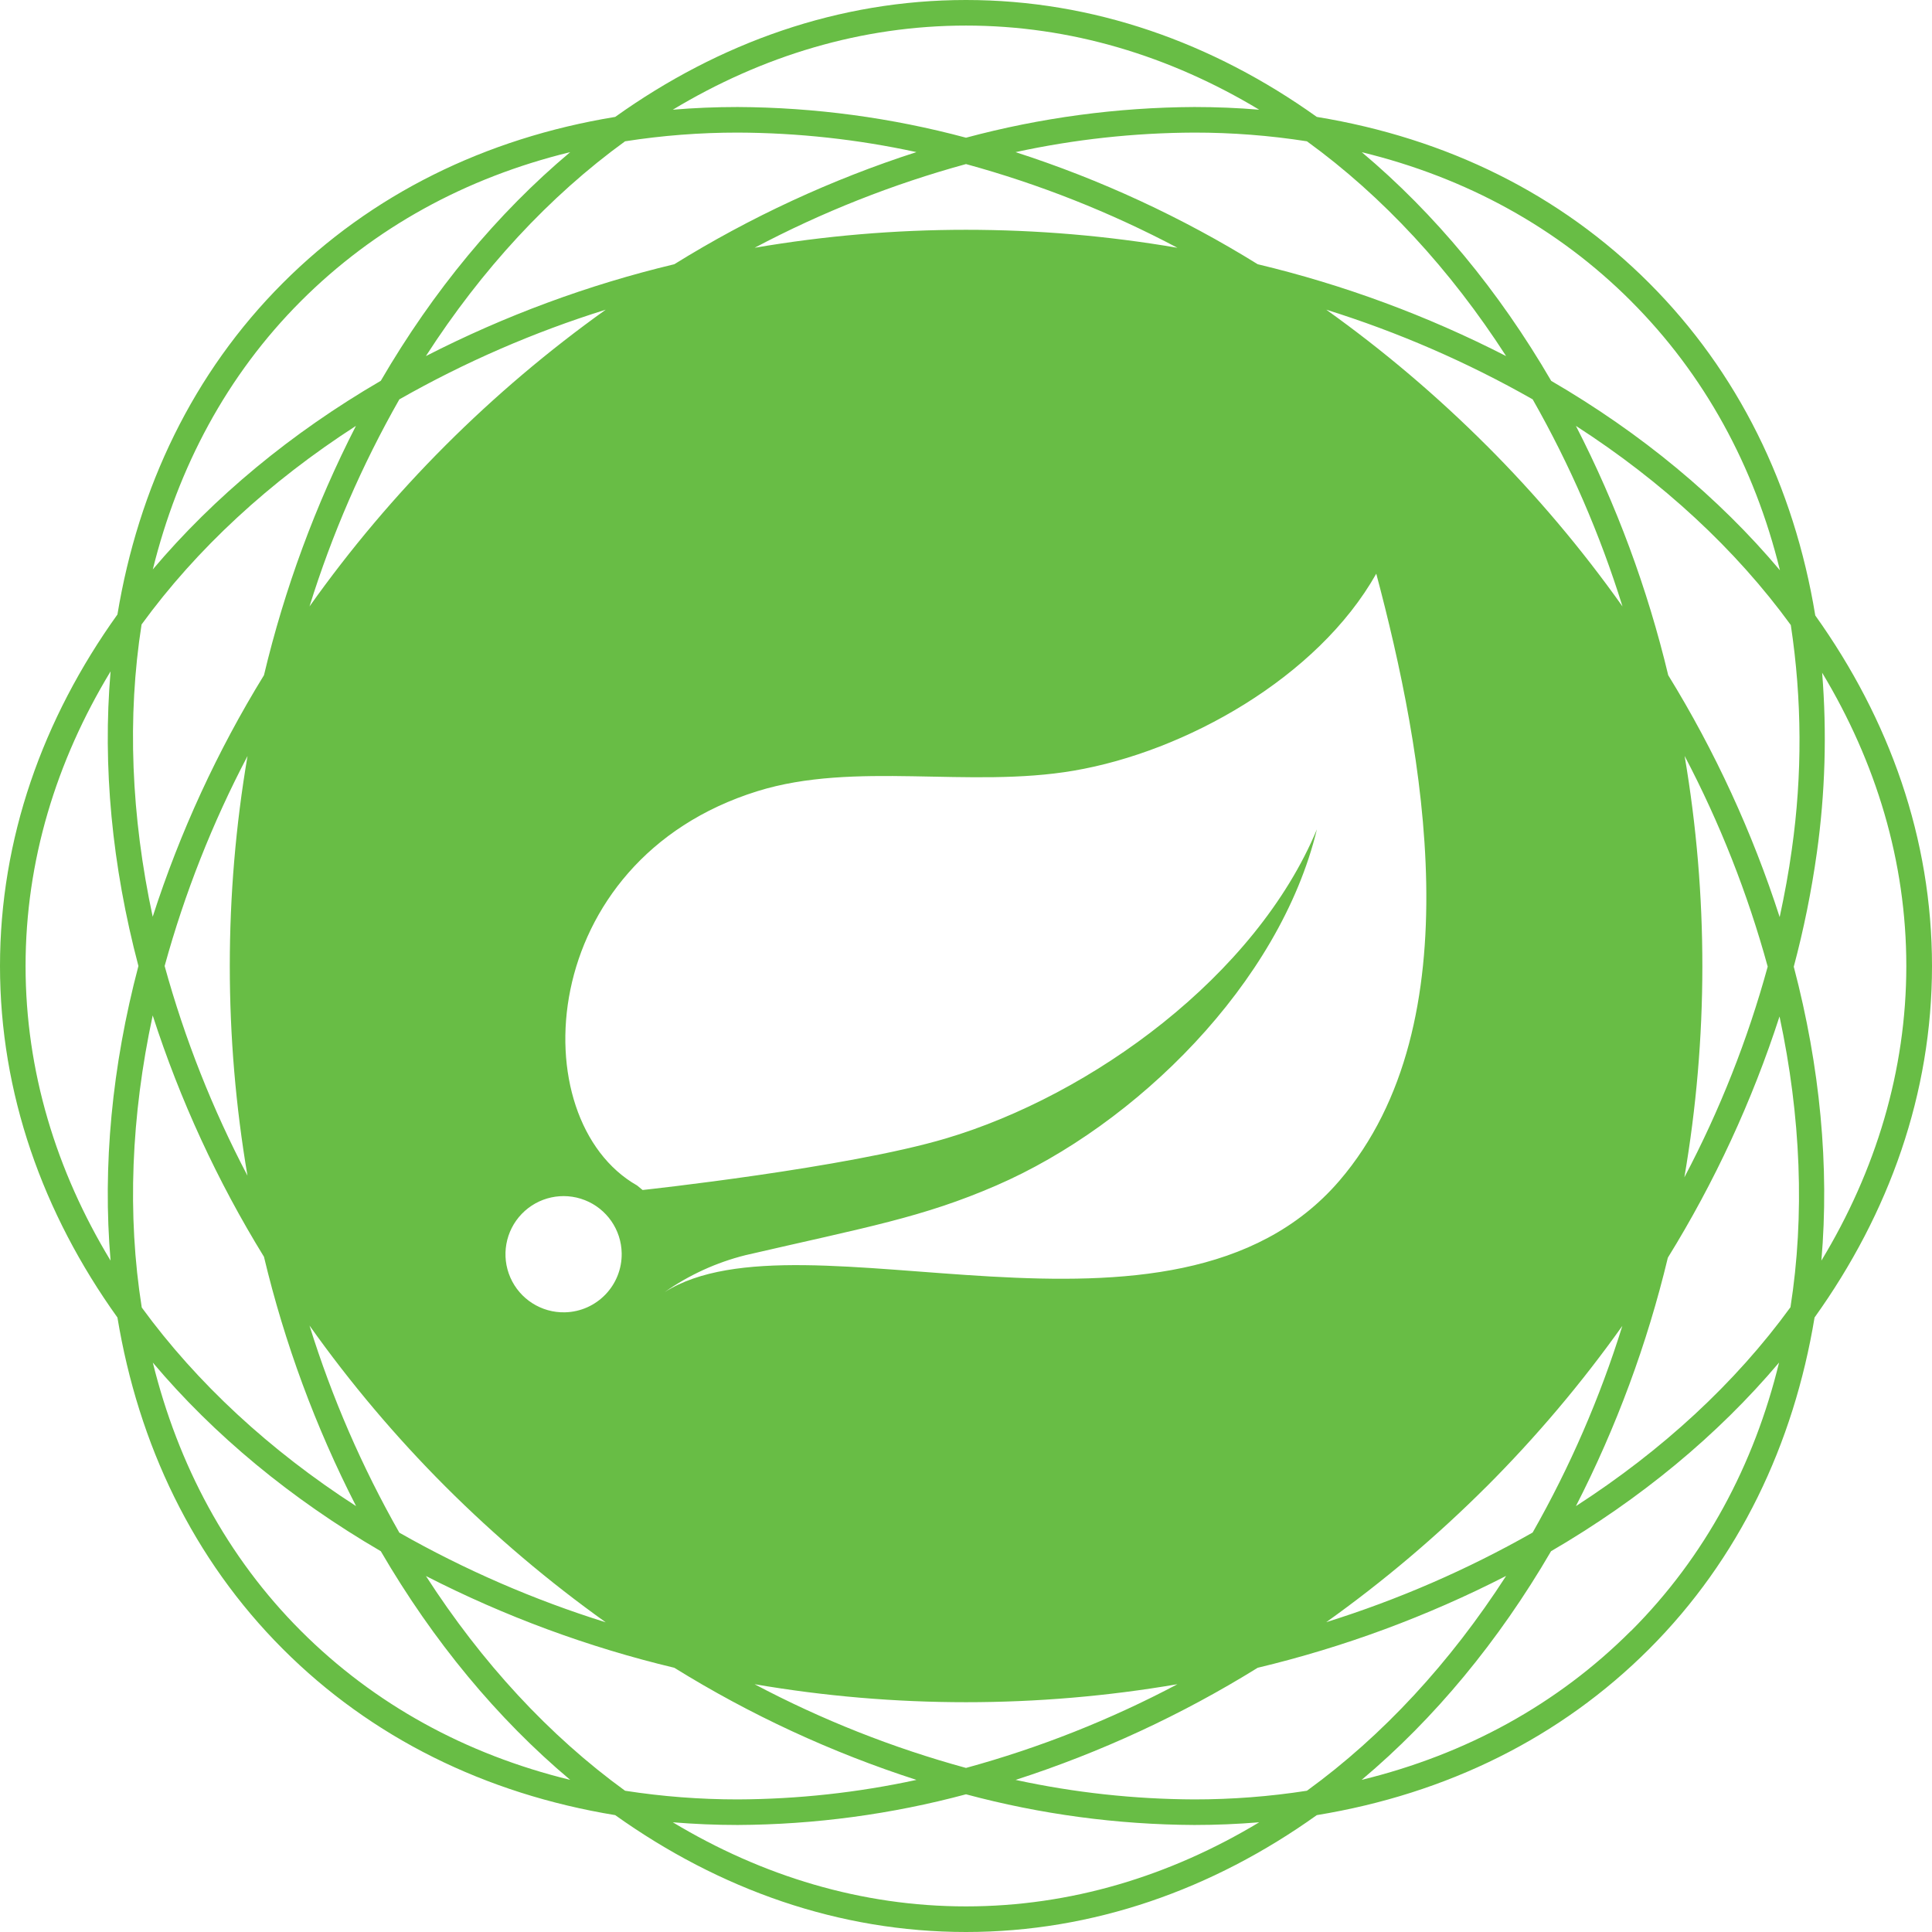
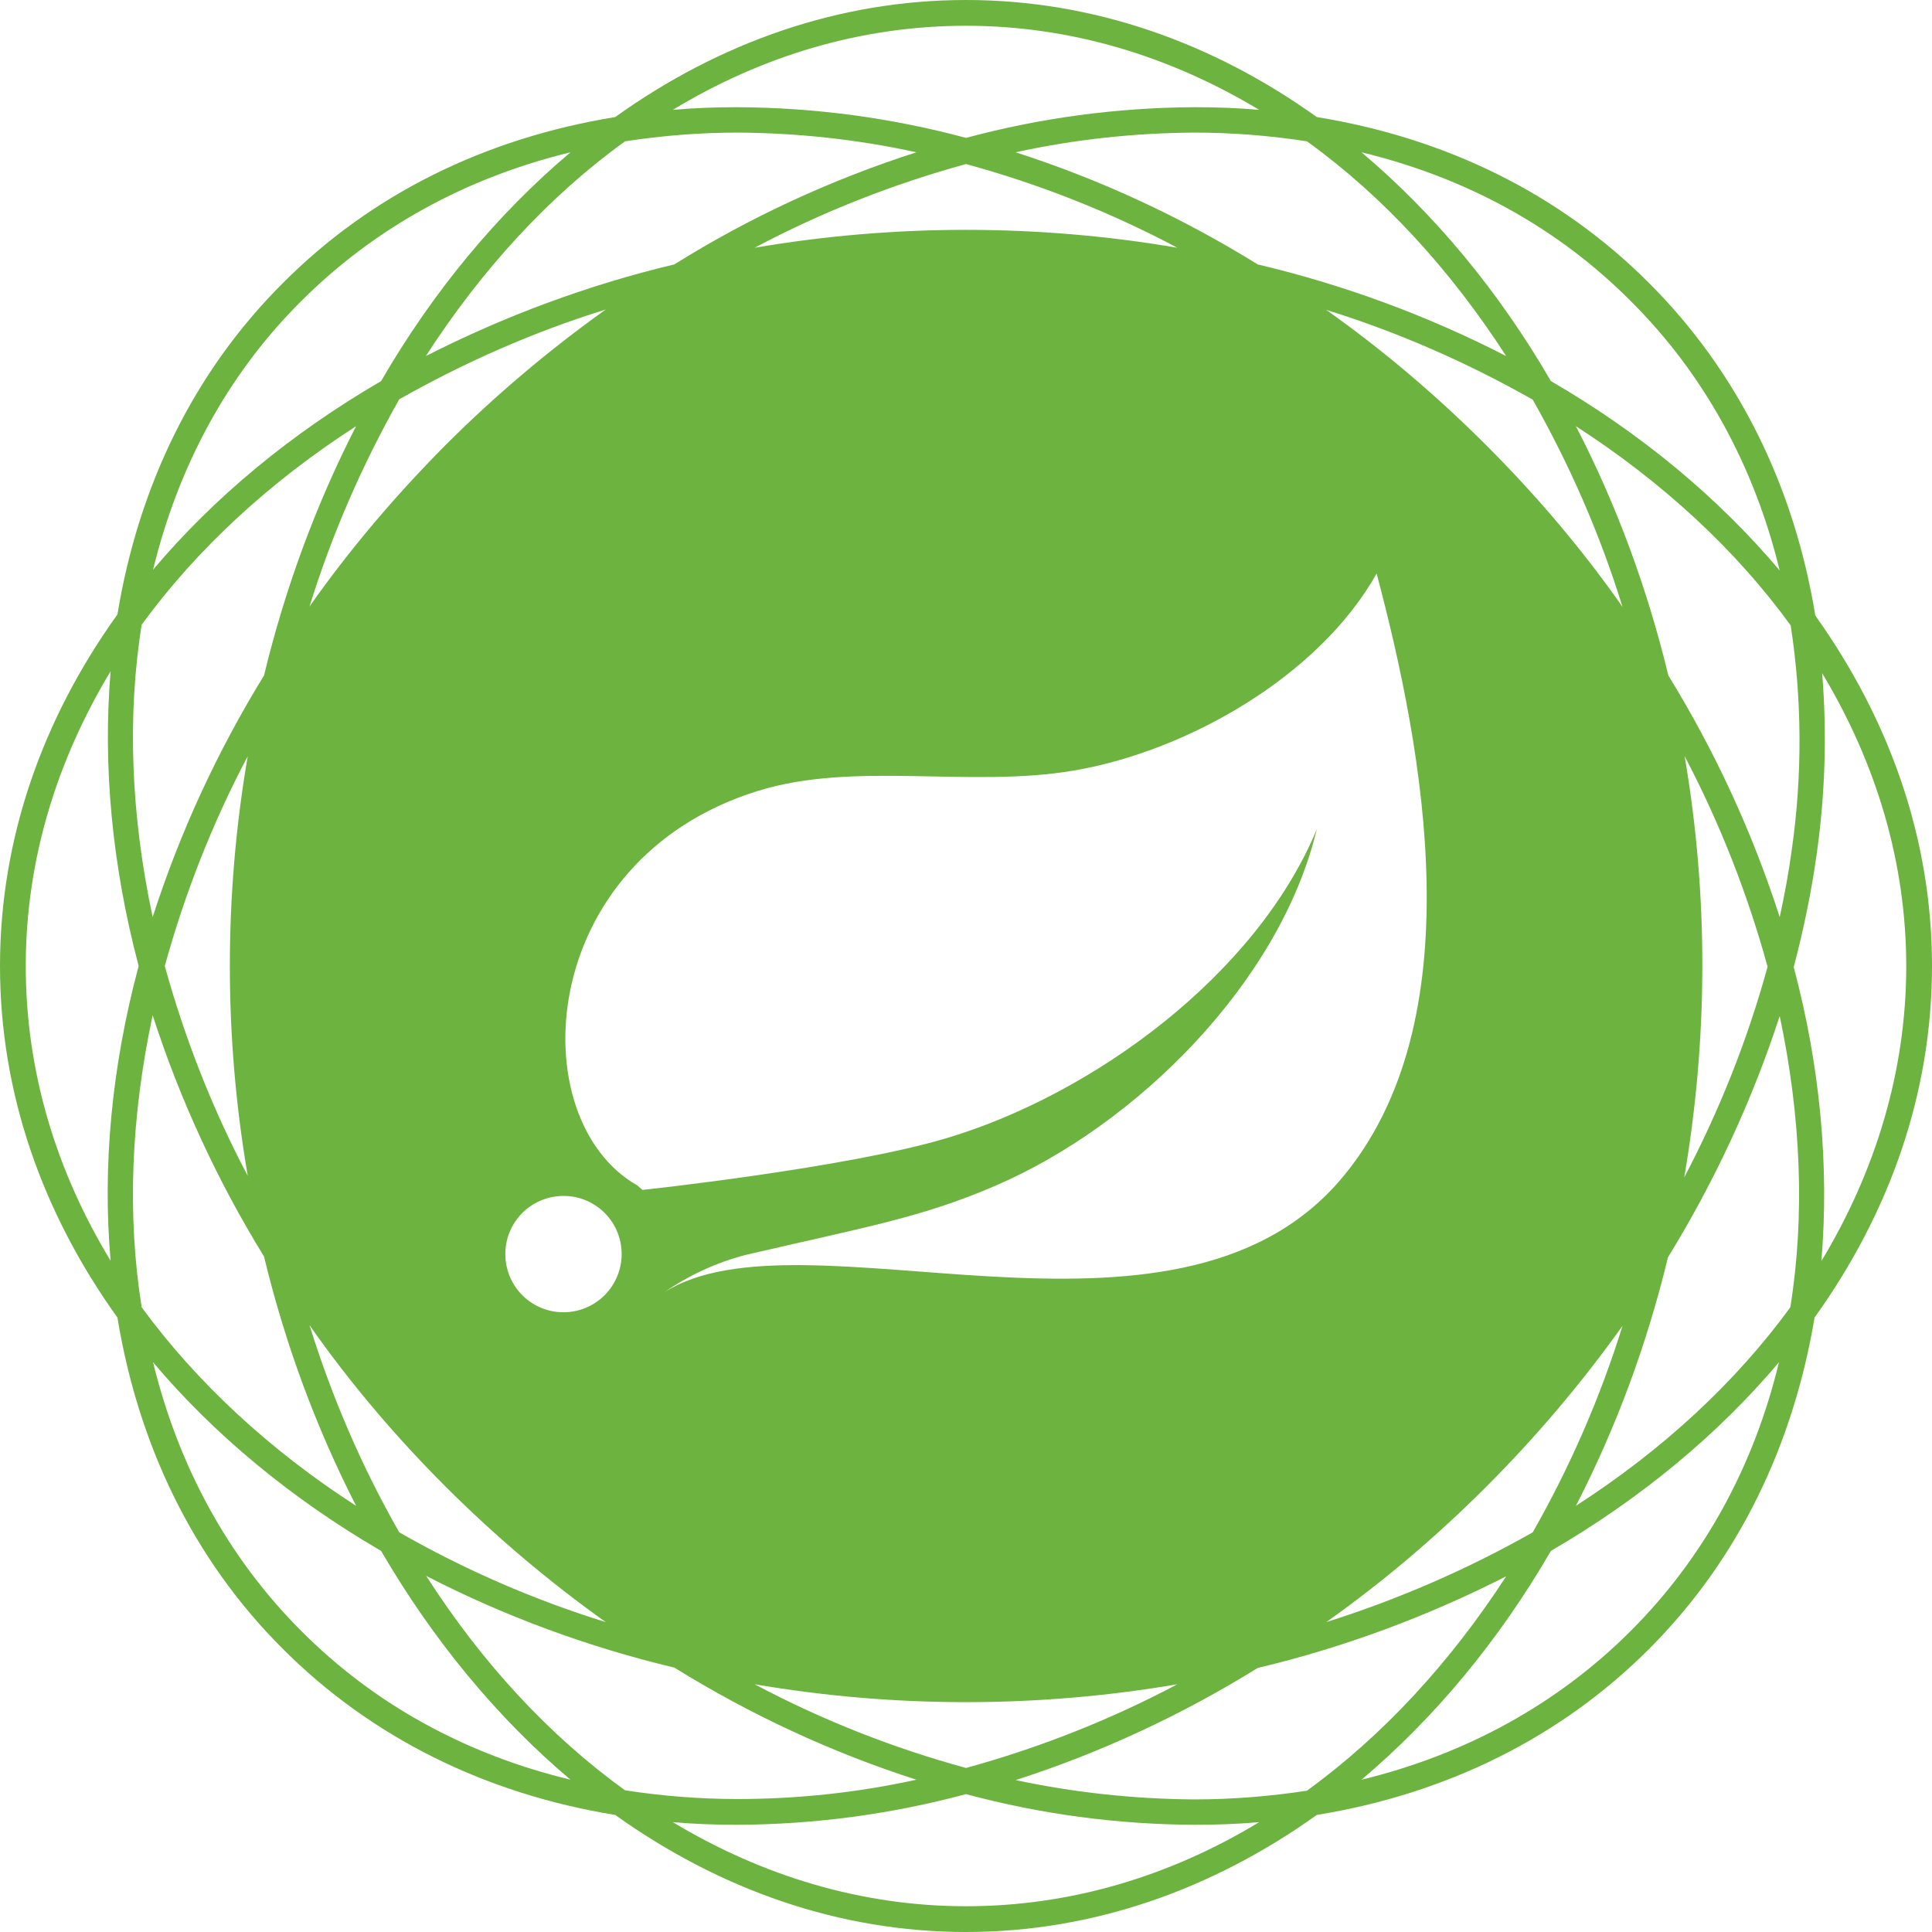
- <svg xmlns="http://www.w3.org/2000/svg" viewBox="0 0 510 510">
-   <defs>
-     <style>.cls-1{fill:#68bd45;}</style>
-   </defs>
-   <g id="Layer_2" data-name="Layer 2">
-     <g id="Layer_1-2" data-name="Layer 1">
-       <path class="cls-1" d="M479.19,162.47c-5.63-34.27-20.48-64.38-43.88-87.78S382,36.5,347.6,30.86C320.06,11.19,288.51,0,255,0s-65.06,11.19-92.6,30.86C128,36.5,98,51.35,74.69,74.68,50.94,98.43,36.54,128.74,31,162.21,11.24,189.8,0,221.42,0,255s11.24,65.2,31,92.79c5.54,33.48,19.94,63.78,43.69,87.53C98,458.65,128,473.5,162.4,479.15,190,498.82,221.5,510,255,510s65.05-11.18,92.6-30.85c34.44-5.65,64.37-20.5,87.71-43.83,23.75-23.75,38.15-54.06,43.69-87.54,19.76-27.59,31-59.2,31-92.78S498.83,190,479.19,162.47ZM473,224.21c-.82,6-1.93,11.93-3.21,17.88a293.89,293.89,0,0,0-29.42-63.85A293.63,293.63,0,0,0,416,112.42C438.88,127.17,458.17,145,472.73,165A203.9,203.9,0,0,1,473,224.21Zm-28.29-24.64a277.19,277.19,0,0,1,21.92,55.59,274.72,274.72,0,0,1-22,55.63,330.3,330.3,0,0,0,.07-111.22ZM175.43,341.1a64.18,64.18,0,0,1,21.34-9.76c32.21-7.45,46.72-9.94,66.27-18.42,36.75-15.94,74.76-53.26,84.59-94-16.14,38.76-59.48,70.17-97.9,81.59-26.17,7.79-79.84,13.6-80.1,13.62l-1.45-1.19c-30.56-17.38-27-85.77,31.76-104.09,25.72-8,55.89-.69,83.49-5.41,29.4-5,64.38-24.53,79.87-52,12.32,46.35,26.09,118.49-9.73,160.24C309.43,363,211.81,318,175.43,341.1ZM310.82,444.59A273.45,273.45,0,0,1,255,466.69a273.14,273.14,0,0,1-55.81-22.1,330.3,330.3,0,0,0,111.63,0ZM117.58,392.41a336.43,336.43,0,0,0,42.32,35.84,277.92,277.92,0,0,1-54.48-23.66A276.66,276.66,0,0,1,81.7,349.91,331.64,331.64,0,0,0,117.58,392.41ZM81.7,160.09a276.31,276.31,0,0,1,23.72-54.67A277.35,277.35,0,0,1,159.9,81.75a336.43,336.43,0,0,0-42.32,35.84A331.64,331.64,0,0,0,81.7,160.09Zm67.41,186.33a15.34,15.34,0,1,1,15-15.58A15.35,15.35,0,0,1,149.11,346.42Zm50.07-281A274,274,0,0,1,255,43.31a274,274,0,0,1,55.82,22.1,330.36,330.36,0,0,0-111.64,0Zm193.23,327A333.81,333.81,0,0,0,428.26,350a276.82,276.82,0,0,1-23.68,54.55,278.52,278.52,0,0,1-54.48,23.66A335.64,335.64,0,0,0,392.41,392.41Zm0-274.82A335.64,335.64,0,0,0,350.1,81.75a277.7,277.7,0,0,1,54.49,23.67,276.88,276.88,0,0,1,23.71,54.67A330.11,330.11,0,0,0,392.41,117.59Zm38.13-38.12c19.36,19.35,32.59,43.58,39.32,71.06-16.17-19.23-36.62-36.18-60.38-50-13.82-23.75-30.76-44.19-50-60.36C387.08,46.89,411.2,60.13,430.54,79.47ZM397.58,94A293.09,293.09,0,0,0,332,69.75a290.6,290.6,0,0,0-63.92-29.59A226.28,226.28,0,0,1,315.27,35,192.25,192.25,0,0,1,345,37.3C365.06,51.85,382.84,71.14,397.58,94ZM255,6.75c27.59,0,53.78,8,77.4,22.21q-8.41-.71-17.13-.71A237,237,0,0,0,255,36.35a237.06,237.06,0,0,0-60.27-8.1q-8.72,0-17.13.71C201.22,14.74,227.41,6.75,255,6.75ZM165,37.3A192.25,192.25,0,0,1,194.73,35a226.28,226.28,0,0,1,47.18,5.15A290.6,290.6,0,0,0,178,69.75,293.27,293.27,0,0,0,112.42,94C127.16,71.14,144.94,51.85,165,37.3ZM79.46,79.46c19.34-19.33,43.46-32.57,71.06-39.3-19.24,16.16-36.17,36.61-50,60.36-23.66,13.78-44,30.64-60.18,49.79C47,123.39,59.85,99.07,79.46,79.46ZM37.37,164.85c14.56-20,33.8-37.72,56.59-52.43a294.12,294.12,0,0,0-24.28,65.82A293.61,293.61,0,0,0,40.31,242C34.6,215.43,33.54,189.27,37.37,164.85Zm28,145.58A277.26,277.26,0,0,1,43.46,255a277.5,277.5,0,0,1,21.88-55.43,330.6,330.6,0,0,0,0,110.86ZM29.19,332.77C14.82,309.06,6.75,282.74,6.75,255s8.07-54.06,22.44-77.77c-2.14,25,.36,51.29,7.35,77.77C29.55,281.48,27.05,307.82,29.19,332.77Zm11.12-64.72a293.61,293.61,0,0,0,29.37,63.71A294.12,294.12,0,0,0,94,397.58c-22.79-14.71-42-32.46-56.58-52.43C33.54,320.73,34.6,294.57,40.31,268.05ZM79.46,430.54C59.85,410.93,47,386.61,40.34,359.69c16.13,19.15,36.52,36,60.18,49.79,13.83,23.74,30.76,44.2,50,60.36C122.92,463.11,98.8,449.87,79.46,430.54Zm33-14.5A293.46,293.46,0,0,0,178,440.25a291.1,291.1,0,0,0,63.92,29.6A227,227,0,0,1,194.73,475,193.49,193.49,0,0,1,165,472.71C144.94,458.15,127.16,438.87,112.42,416ZM255,503.24c-27.59,0-53.78-8-77.4-22.2,5.61.46,11.32.71,17.13.71a237.06,237.06,0,0,0,60.27-8.1,237,237,0,0,0,60.27,8.1c5.81,0,11.52-.25,17.13-.71C308.78,495.26,282.59,503.24,255,503.24Zm90-30.53A193.49,193.49,0,0,1,315.27,475a227,227,0,0,1-47.18-5.15A291.1,291.1,0,0,0,332,440.25,293.27,293.27,0,0,0,397.58,416C382.84,438.86,365.06,458.15,345,472.71Zm85.5-42.17c-19.34,19.33-43.46,32.57-71.06,39.3,19.24-16.16,36.17-36.62,50-60.36,23.66-13.78,44-30.64,60.19-49.8C463.06,386.61,450.15,410.93,430.54,430.54Zm42.09-85.4c-14.56,20-33.8,37.73-56.59,52.44A294.13,294.13,0,0,0,440.27,332a292.37,292.37,0,0,0,29.48-63.68C475.4,294.73,476.45,320.8,472.63,345.14Zm.9-89.88a252.27,252.27,0,0,0,6.11-30.14A217,217,0,0,0,481,177.58c14.23,23.62,22.22,49.82,22.22,77.42s-8.06,54.06-22.42,77.77C482.94,307.9,480.47,281.65,473.53,255.26Z" />
+ <svg xmlns="http://www.w3.org/2000/svg" version="1.1" id="Layer_1" x="0px" y="0px" viewBox="0 0 510 510" style="enable-background:new 0 0 510 510;" xml:space="preserve">
+   <style type="text/css">
+ 	.st0{fill:#6DB33F;}
+ </style>
+   <g id="Layer_2_1_">
+     <g id="Layer_1-2">
+       <path class="st0" d="M479.2,162.5c-5.6-34.3-20.5-64.4-43.9-87.8S382,36.5,347.6,30.9C320.1,11.2,288.5,0,255,0    s-65.1,11.2-92.6,30.9C128,36.5,98,51.3,74.7,74.7C50.9,98.4,36.5,128.7,31,162.2C11.2,189.8,0,221.4,0,255s11.2,65.2,31,92.8    c5.5,33.5,19.9,63.8,43.7,87.5c23.3,23.3,53.3,38.2,87.7,43.8C190,498.8,221.5,510,255,510s65-11.2,92.6-30.9    c34.4-5.6,64.4-20.5,87.7-43.8c23.8-23.8,38.1-54.1,43.7-87.5c19.8-27.6,31-59.2,31-92.8S498.8,190,479.2,162.5z M473,224.2    c-0.8,6-1.9,11.9-3.2,17.9c-7.2-22.4-17.1-43.8-29.4-63.8c-5.5-22.8-13.6-44.9-24.4-65.8c22.9,14.8,42.2,32.6,56.7,52.6    C475.7,184.6,475.8,204.6,473,224.2z M444.7,199.6c9.3,17.7,16.6,36.3,21.9,55.6c-5.3,19.3-12.7,37.9-22,55.6    C450.9,274,451,236.4,444.7,199.6L444.7,199.6z M175.4,341.1c6.5-4.5,13.7-7.8,21.3-9.8c32.2-7.5,46.7-9.9,66.3-18.4    c36.8-15.9,74.8-53.3,84.6-94c-16.1,38.8-59.5,70.2-97.9,81.6c-26.2,7.8-79.8,13.6-80.1,13.6l-1.4-1.2    c-30.6-17.4-27-85.8,31.8-104.1c25.7-8,55.9-0.7,83.5-5.4c29.4-5,64.4-24.5,79.9-52c12.3,46.4,26.1,118.5-9.7,160.2    C309.4,363,211.8,318,175.4,341.1z M310.8,444.6c-17.7,9.4-36.5,16.8-55.8,22.1c-19.4-5.3-38.1-12.7-55.8-22.1    C236.1,450.9,273.9,450.9,310.8,444.6z M117.6,392.4c13.1,13.1,27.3,25.1,42.3,35.8c-19-5.9-37.2-13.8-54.5-23.7    c-9.9-17.3-17.8-35.7-23.7-54.7C92.4,365.1,104.5,379.3,117.6,392.4z M81.7,160.1c5.9-19,13.9-37.4,23.7-54.7    c17.3-9.8,35.5-17.8,54.5-23.7c-15.1,10.8-29.2,22.7-42.3,35.8C104.5,130.7,92.4,144.9,81.7,160.1z M149.1,346.4    c-8.5,0.2-15.5-6.5-15.7-15c-0.2-8.5,6.5-15.5,15-15.7c8.5-0.2,15.5,6.5,15.7,15c0,0,0,0.1,0,0.1    C164.2,339.3,157.5,346.2,149.1,346.4L149.1,346.4z M199.2,65.4c17.7-9.4,36.5-16.8,55.8-22.1c19.4,5.3,38.1,12.7,55.8,22.1    C273.9,59.1,236.1,59.1,199.2,65.4L199.2,65.4z M392.4,392.4c13.1-13.1,25.1-27.3,35.9-42.4c-5.9,19-13.9,37.3-23.7,54.5    c-17.3,9.8-35.5,17.7-54.5,23.7C365.2,417.5,379.3,405.5,392.4,392.4L392.4,392.4z M392.4,117.6c-13.1-13.1-27.2-25.1-42.3-35.8    c19,5.9,37.2,13.9,54.5,23.7c9.8,17.3,17.8,35.6,23.7,54.7C417.6,144.9,405.5,130.7,392.4,117.6L392.4,117.6z M430.5,79.5    c19.4,19.3,32.6,43.6,39.3,71.1c-16.2-19.2-36.6-36.2-60.4-50c-13.8-23.8-30.8-44.2-50-60.4C387.1,46.9,411.2,60.1,430.5,79.5    L430.5,79.5z M397.6,94c-20.8-10.7-42.8-18.8-65.6-24.2c-20-12.4-41.5-22.4-63.9-29.6c15.5-3.4,31.3-5.1,47.2-5.2    c10,0,19.9,0.8,29.7,2.3C365.1,51.8,382.8,71.1,397.6,94z M255,6.8c27.6,0,53.8,8,77.4,22.2c-5.6-0.5-11.3-0.7-17.1-0.7    c-20.4,0.1-40.6,2.8-60.3,8.1c-19.7-5.3-39.9-8-60.3-8.1c-5.8,0-11.5,0.2-17.1,0.7C201.2,14.7,227.4,6.8,255,6.8z M165,37.3    c9.8-1.5,19.8-2.3,29.7-2.3c15.9,0.1,31.7,1.8,47.2,5.2C219.5,47.4,198,57.3,178,69.8c-22.7,5.4-44.8,13.6-65.6,24.2    C127.2,71.1,144.9,51.8,165,37.3z M79.5,79.5c19.3-19.3,43.5-32.6,71.1-39.3c-19.2,16.2-36.2,36.6-50,60.4    c-23.7,13.8-44,30.6-60.2,49.8C47,123.4,59.8,99.1,79.5,79.5z M37.4,164.9c14.6-20,33.8-37.7,56.6-52.4    c-10.7,20.9-18.8,43-24.3,65.8c-12.3,20-22.2,41.4-29.4,63.8C34.6,215.4,33.5,189.3,37.4,164.9z M65.4,310.4    c-9.3-17.6-16.6-36.2-21.9-55.4c5.3-19.2,12.6-37.8,21.9-55.4C59.1,236.3,59.1,273.7,65.4,310.4L65.4,310.4z M29.2,332.8    c-14.4-23.7-22.4-50-22.4-77.8s8.1-54.1,22.4-77.8c-2.1,25,0.4,51.3,7.4,77.8C29.5,281.5,27,307.8,29.2,332.8z M40.3,268    c7.2,22.3,17.1,43.7,29.4,63.7c5.5,22.8,13.6,44.9,24.3,65.8c-22.8-14.7-42-32.5-56.6-52.4C33.5,320.7,34.6,294.6,40.3,268z     M79.5,430.5c-19.6-19.6-32.5-43.9-39.1-70.9c16.1,19.1,36.5,36,60.2,49.8c13.8,23.7,30.8,44.2,50,60.4    C122.9,463.1,98.8,449.9,79.5,430.5z M112.5,416c20.8,10.7,42.8,18.8,65.5,24.2c20,12.4,41.5,22.4,63.9,29.6    c-15.5,3.4-31.3,5.1-47.2,5.1c-10,0-19.9-0.8-29.7-2.3C144.9,458.1,127.2,438.9,112.5,416L112.5,416z M255,503.2    c-27.6,0-53.8-8-77.4-22.2c5.6,0.5,11.3,0.7,17.1,0.7c20.4-0.1,40.6-2.8,60.3-8.1c19.7,5.3,39.9,8,60.3,8.1    c5.8,0,11.5-0.2,17.1-0.7C308.8,495.3,282.6,503.2,255,503.2z M345,472.7c-9.8,1.5-19.8,2.3-29.7,2.3c-15.9-0.1-31.7-1.8-47.2-5.1    c22.4-7.2,43.9-17.2,63.9-29.6c22.7-5.4,44.8-13.6,65.6-24.2C382.8,438.9,365.1,458.1,345,472.7z M430.5,430.5    c-19.3,19.3-43.5,32.6-71.1,39.3c19.2-16.2,36.2-36.6,50-60.4c23.7-13.8,44-30.6,60.2-49.8C463.1,386.6,450.1,410.9,430.5,430.5    L430.5,430.5z M472.6,345.1c-14.6,20-33.8,37.7-56.6,52.4c10.7-20.8,18.8-42.8,24.3-65.6c12.3-20,22.2-41.3,29.5-63.7    C475.4,294.7,476.5,320.8,472.6,345.1L472.6,345.1z M473.5,255.3c2.6-9.9,4.7-20,6.1-30.1c2.2-15.7,2.7-31.7,1.4-47.5    c14.2,23.6,22.2,49.8,22.2,77.4s-8.1,54.1-22.4,77.8C482.9,307.9,480.5,281.6,473.5,255.3L473.5,255.3z" />
    </g>
  </g>
</svg>
